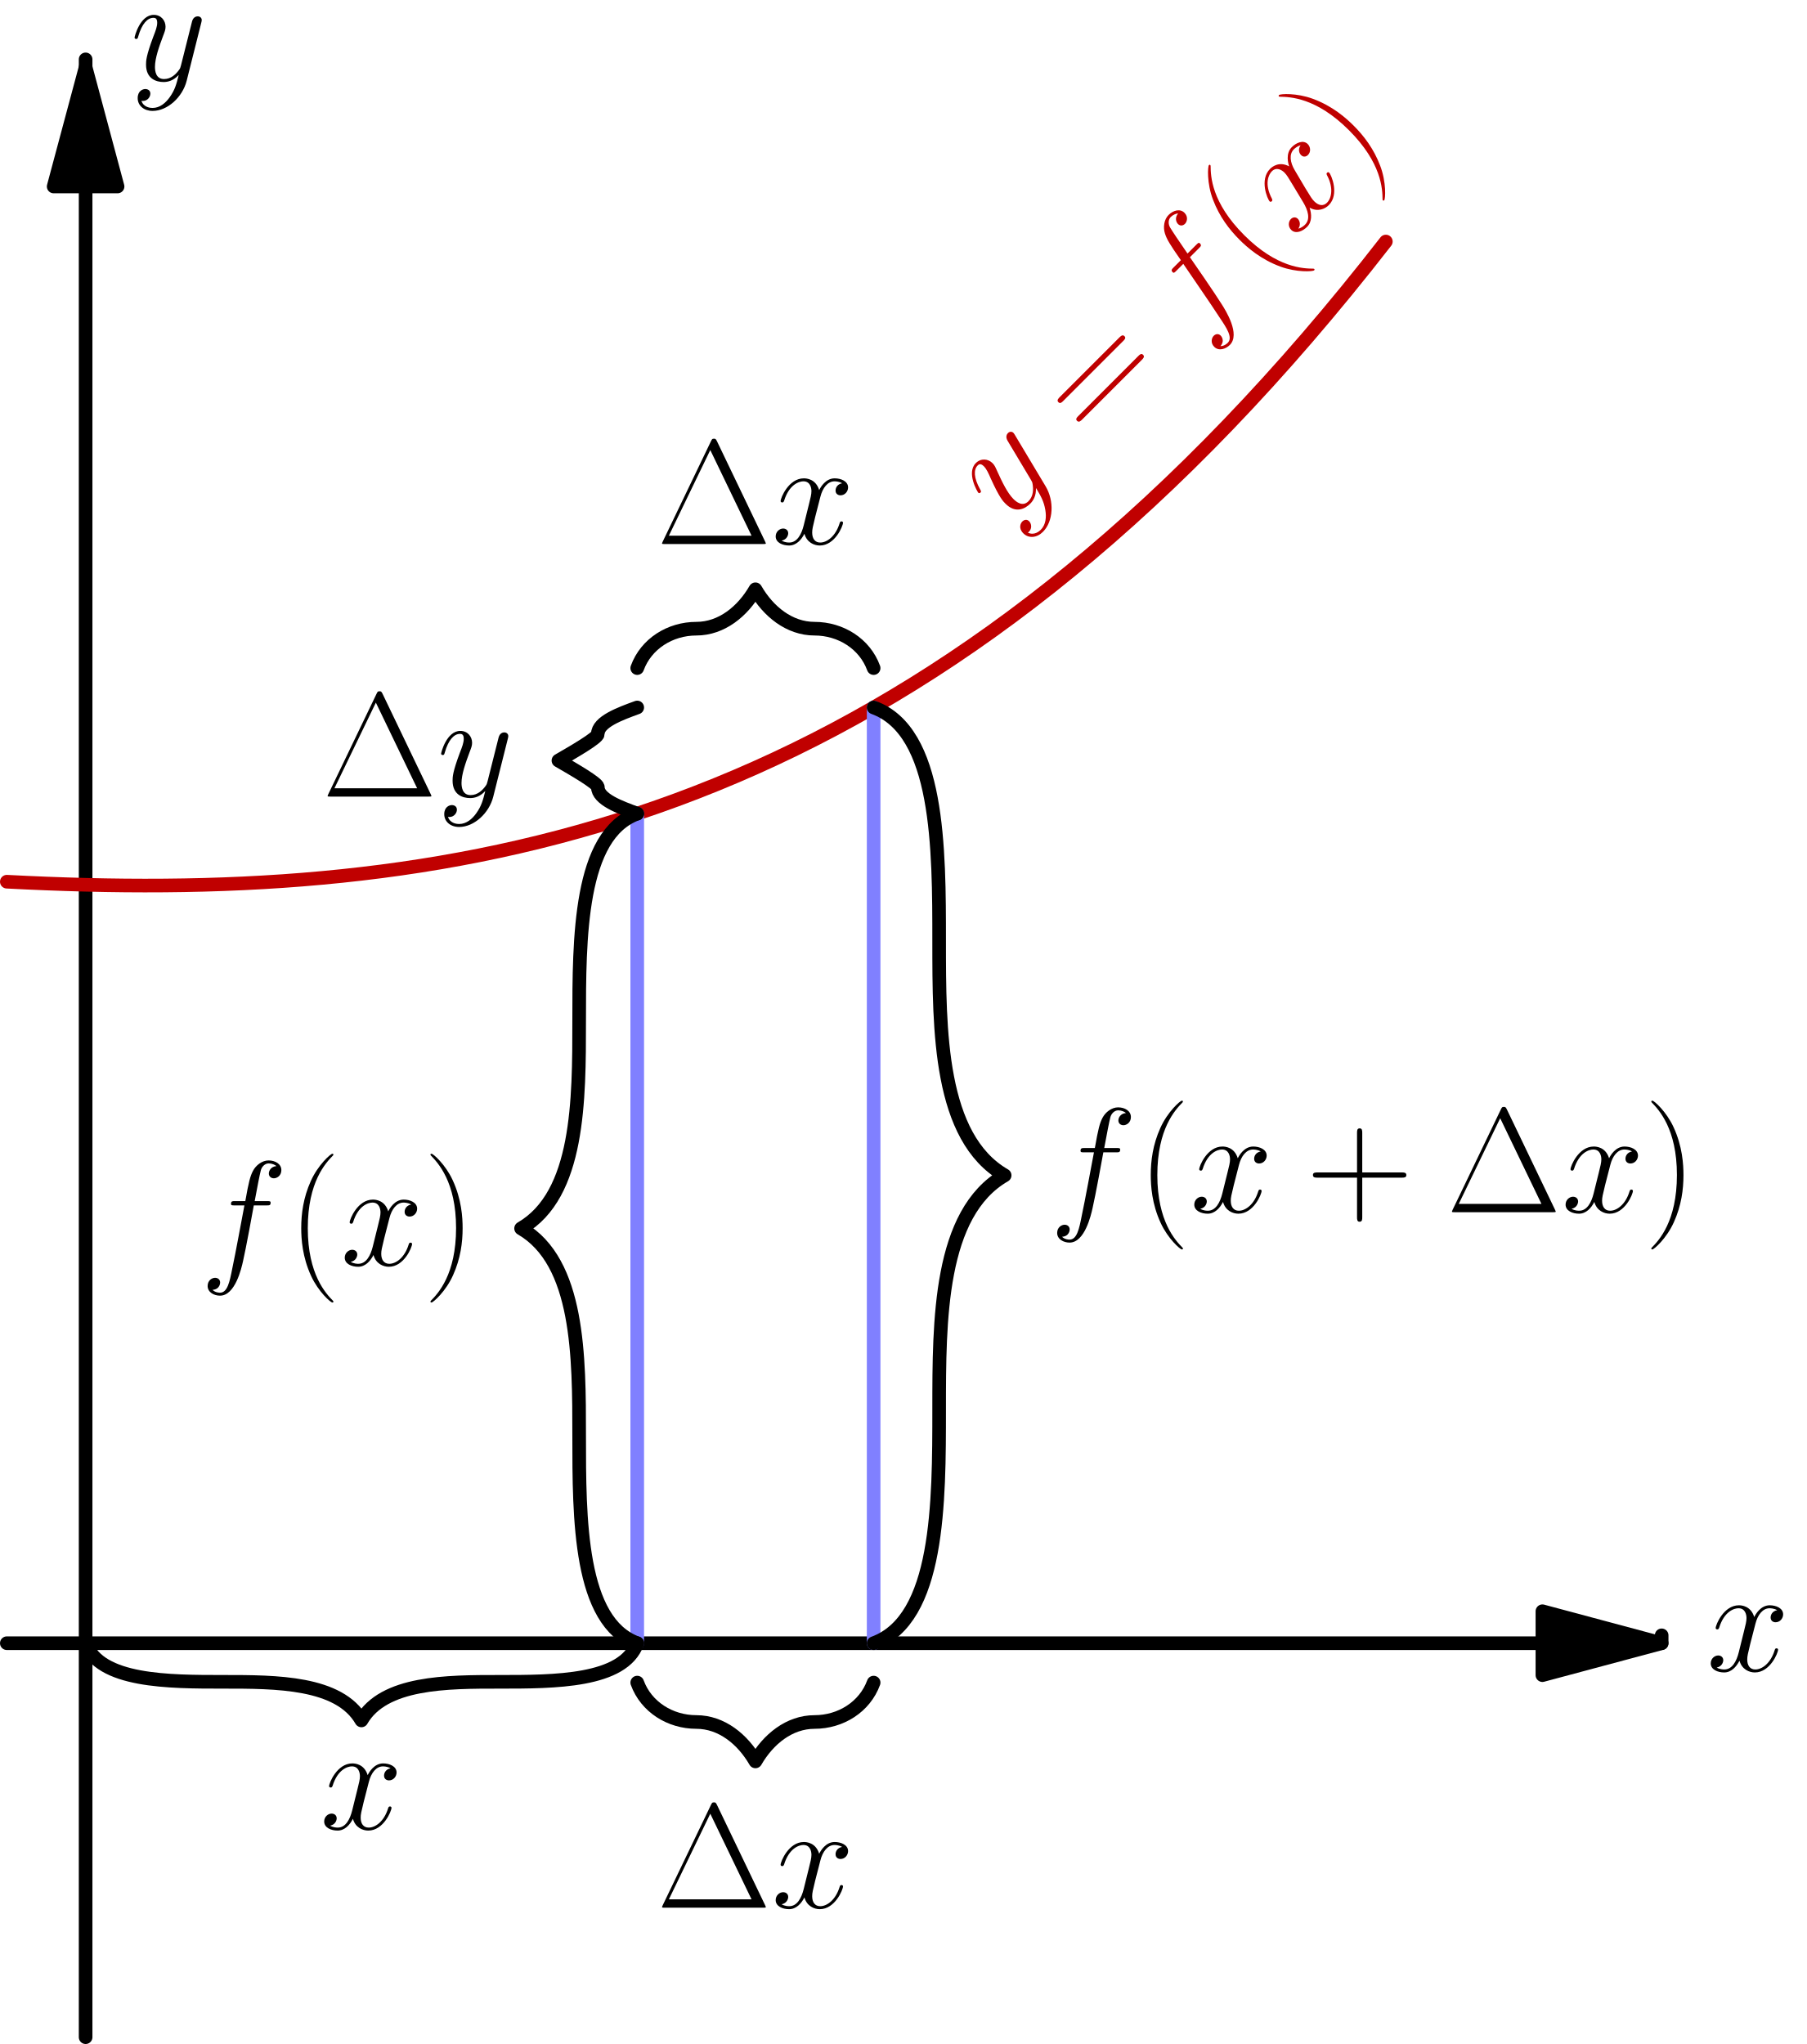
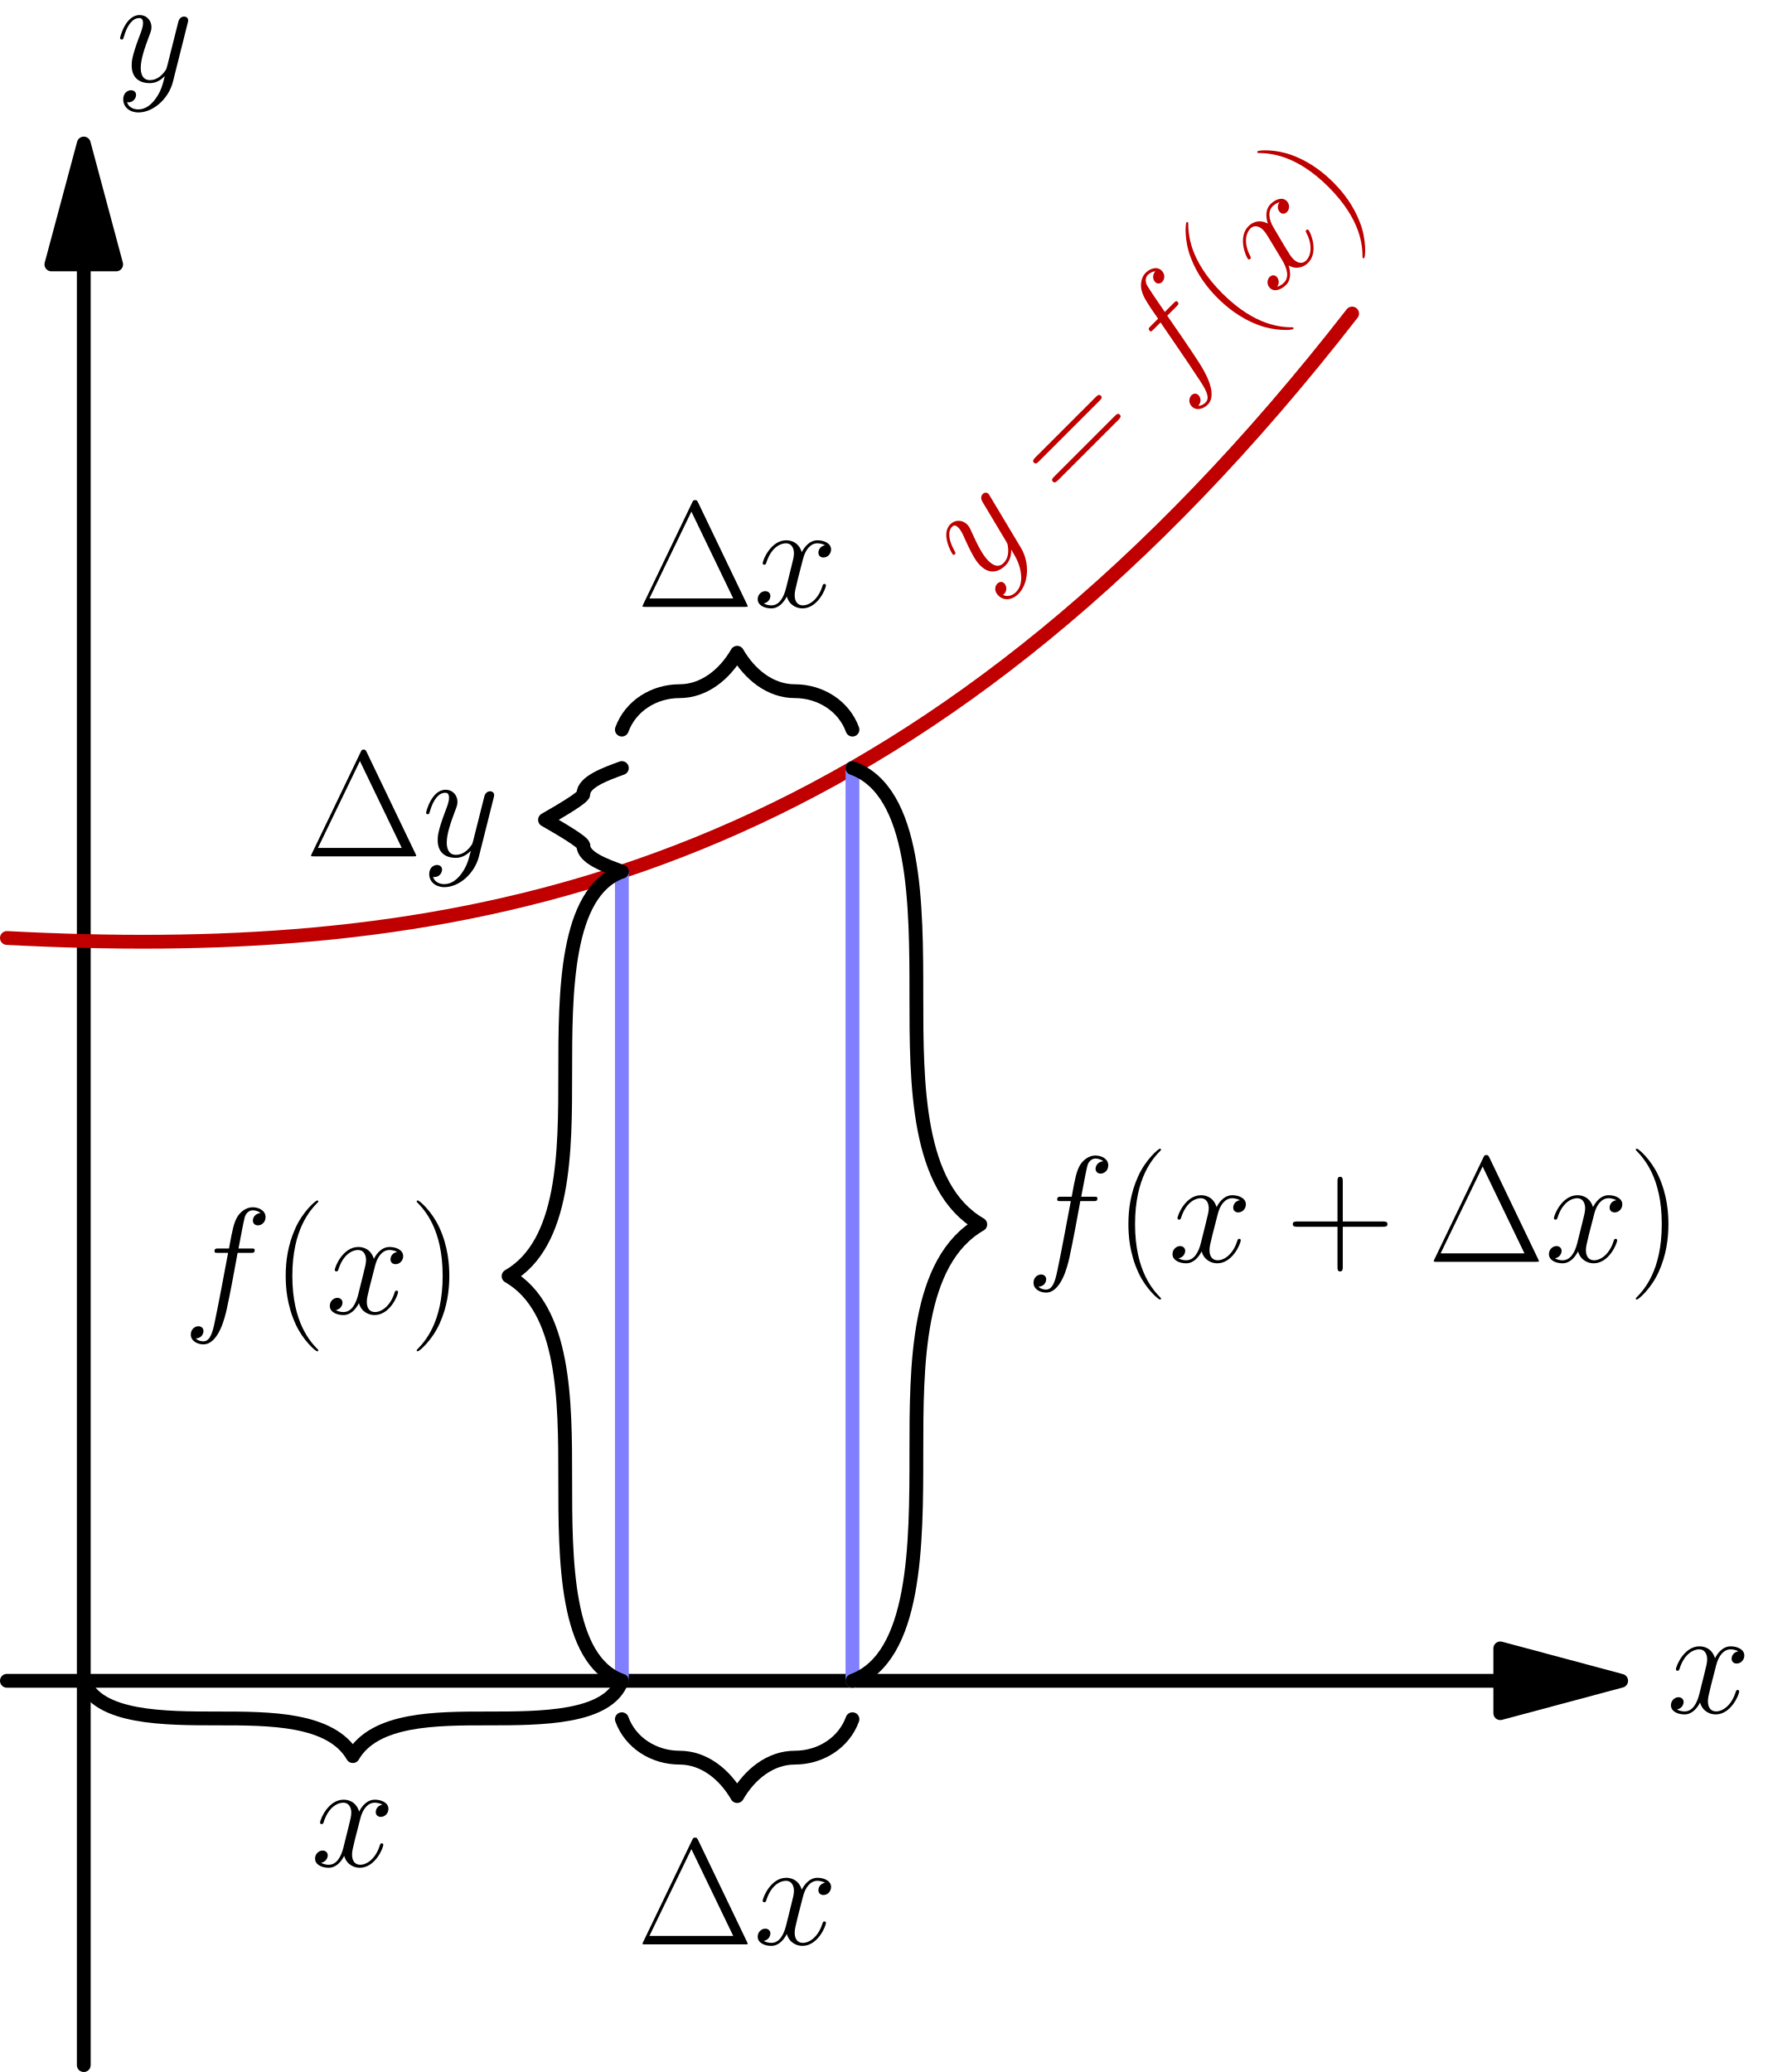
- <svg xmlns="http://www.w3.org/2000/svg" xmlns:xlink="http://www.w3.org/1999/xlink" height="340.158pt" version="1.1" viewBox="56.409 53.858 300.567 340.158" width="300.567pt">
+ <svg xmlns="http://www.w3.org/2000/svg" xmlns:xlink="http://www.w3.org/1999/xlink" height="340.158pt" version="1.1" viewBox="56.409 53.858 290.173 340.158" width="290.173pt">
  <defs>
    <path d="M11.097 -10.002C11.594 -10.002 11.793 -10.002 11.793 -10.475C11.793 -10.723 11.594 -10.723 11.146 -10.723H9.131C9.604 -13.286 9.952 -15.052 10.151 -15.849C10.3 -16.446 10.823 -17.018 11.47 -17.018C11.992 -17.018 12.515 -16.794 12.763 -16.57C11.793 -16.471 11.495 -15.749 11.495 -15.326C11.495 -14.829 11.868 -14.53 12.341 -14.53C12.838 -14.53 13.585 -14.953 13.585 -15.898C13.585 -16.943 12.54 -17.515 11.445 -17.515C10.375 -17.515 9.33 -16.719 8.832 -15.749C8.385 -14.878 8.136 -13.983 7.564 -10.723H5.897C5.424 -10.723 5.175 -10.723 5.175 -10.275C5.175 -10.002 5.324 -10.002 5.822 -10.002H7.414C6.966 -7.688 5.946 -2.065 5.374 0.597C4.951 2.762 4.578 4.578 3.334 4.578C3.259 4.578 2.538 4.578 2.09 4.105C3.359 4.006 3.359 2.911 3.359 2.886C3.359 2.388 2.986 2.09 2.513 2.09C2.015 2.09 1.269 2.513 1.269 3.458C1.269 4.528 2.364 5.076 3.334 5.076C5.872 5.076 6.917 0.522 7.19 -0.722C7.638 -2.637 8.857 -9.255 8.982 -10.002H11.097Z" id="g0-102" />
    <path d="M11.793 -10.151C10.997 -10.002 10.698 -9.405 10.698 -8.932C10.698 -8.335 11.171 -8.136 11.519 -8.136C12.266 -8.136 12.788 -8.783 12.788 -9.454C12.788 -10.499 11.594 -10.972 10.549 -10.972C9.031 -10.972 8.186 -9.479 7.962 -9.007C7.389 -10.873 5.847 -10.972 5.399 -10.972C2.861 -10.972 1.518 -7.713 1.518 -7.165C1.518 -7.066 1.617 -6.942 1.791 -6.942C1.99 -6.942 2.04 -7.091 2.09 -7.19C2.936 -9.952 4.603 -10.475 5.324 -10.475C6.444 -10.475 6.668 -9.43 6.668 -8.832C6.668 -8.285 6.519 -7.713 6.22 -6.519L5.374 -3.11C5.001 -1.617 4.279 -0.249 2.961 -0.249C2.836 -0.249 2.214 -0.249 1.692 -0.572C2.588 -0.746 2.787 -1.493 2.787 -1.791C2.787 -2.289 2.413 -2.588 1.941 -2.588C1.344 -2.588 0.697 -2.065 0.697 -1.269C0.697 -0.224 1.866 0.249 2.936 0.249C4.13 0.249 4.976 -0.697 5.498 -1.717C5.897 -0.249 7.141 0.249 8.061 0.249C10.599 0.249 11.942 -3.01 11.942 -3.558C11.942 -3.682 11.843 -3.782 11.694 -3.782C11.47 -3.782 11.445 -3.657 11.37 -3.458C10.698 -1.269 9.255 -0.249 8.136 -0.249C7.265 -0.249 6.792 -0.896 6.792 -1.916C6.792 -2.463 6.892 -2.861 7.29 -4.503L8.161 -7.887C8.534 -9.38 9.38 -10.475 10.524 -10.475C10.574 -10.475 11.271 -10.475 11.793 -10.151Z" id="g0-120" />
    <path d="M6.543 2.787C5.872 3.732 4.901 4.578 3.682 4.578C3.384 4.578 2.189 4.528 1.816 3.384C1.891 3.409 2.015 3.409 2.065 3.409C2.811 3.409 3.309 2.762 3.309 2.189S2.836 1.418 2.463 1.418C2.065 1.418 1.194 1.717 1.194 2.936C1.194 4.205 2.264 5.076 3.682 5.076C6.17 5.076 8.683 2.787 9.38 0.025L11.818 -9.678C11.843 -9.803 11.893 -9.952 11.893 -10.101C11.893 -10.475 11.594 -10.723 11.221 -10.723C10.997 -10.723 10.475 -10.624 10.275 -9.877L8.434 -2.563C8.31 -2.115 8.31 -2.065 8.111 -1.791C7.613 -1.095 6.792 -0.249 5.598 -0.249C4.205 -0.249 4.08 -1.617 4.08 -2.289C4.08 -3.707 4.752 -5.623 5.424 -7.414C5.698 -8.136 5.847 -8.484 5.847 -8.982C5.847 -10.027 5.1 -10.972 3.881 -10.972C1.592 -10.972 0.672 -7.364 0.672 -7.165C0.672 -7.066 0.771 -6.942 0.945 -6.942C1.169 -6.942 1.194 -7.041 1.294 -7.389C1.891 -9.479 2.836 -10.475 3.807 -10.475C4.031 -10.475 4.454 -10.475 4.454 -9.653C4.454 -9.007 4.18 -8.285 3.807 -7.34C2.588 -4.08 2.588 -3.259 2.588 -2.662C2.588 -0.299 4.279 0.249 5.523 0.249C6.245 0.249 7.141 0.025 8.011 -0.896L8.036 -0.871C7.663 0.597 7.414 1.567 6.543 2.787Z" id="g0-121" />
    <path d="M10.101 -17.167C9.902 -17.59 9.803 -17.59 9.604 -17.59C9.305 -17.59 9.28 -17.54 9.106 -17.192L1.045 -0.423C1.02 -0.373 0.921 -0.149 0.921 -0.124C0.921 -0.025 0.945 0 1.393 0H17.789C18.237 0 18.262 -0.025 18.262 -0.124C18.262 -0.149 18.162 -0.373 18.137 -0.423L10.101 -17.167ZM8.982 -15.699L15.873 -1.393H2.065L8.982 -15.699Z" id="g1-1" />
    <path d="M7.613 6.071C7.613 6.046 7.613 5.996 7.539 5.921C6.394 4.752 3.334 1.567 3.334 -6.195S6.344 -17.117 7.564 -18.361C7.564 -18.386 7.613 -18.436 7.613 -18.511S7.539 -18.635 7.439 -18.635C7.165 -18.635 5.051 -16.794 3.832 -14.057C2.588 -11.296 2.239 -8.608 2.239 -6.22C2.239 -4.429 2.413 -1.393 3.906 1.816C5.1 4.404 7.141 6.22 7.439 6.22C7.564 6.22 7.613 6.17 7.613 6.071Z" id="g1-40" />
    <path d="M6.543 -6.195C6.543 -7.986 6.369 -11.022 4.876 -14.231C3.682 -16.819 1.642 -18.635 1.344 -18.635C1.269 -18.635 1.169 -18.61 1.169 -18.486C1.169 -18.436 1.194 -18.411 1.219 -18.361C2.413 -17.117 5.449 -13.958 5.449 -6.22C5.449 1.543 2.438 4.702 1.219 5.946C1.194 5.996 1.169 6.021 1.169 6.071C1.169 6.195 1.269 6.22 1.344 6.22C1.617 6.22 3.732 4.379 4.951 1.642C6.195 -1.12 6.543 -3.807 6.543 -6.195Z" id="g1-41" />
    <path d="M9.38 -5.772H15.973C16.321 -5.772 16.744 -5.772 16.744 -6.195C16.744 -6.643 16.346 -6.643 15.973 -6.643H9.38V-13.236C9.38 -13.585 9.38 -14.007 8.957 -14.007C8.509 -14.007 8.509 -13.609 8.509 -13.236V-6.643H1.916C1.567 -6.643 1.144 -6.643 1.144 -6.22C1.144 -5.772 1.543 -5.772 1.916 -5.772H8.509V0.821C8.509 1.169 8.509 1.592 8.932 1.592C9.38 1.592 9.38 1.194 9.38 0.821V-5.772Z" id="g1-43" />
    <path d="M15.998 -7.986C16.371 -7.986 16.744 -7.986 16.744 -8.409C16.744 -8.857 16.321 -8.857 15.898 -8.857H1.99C1.567 -8.857 1.144 -8.857 1.144 -8.409C1.144 -7.986 1.518 -7.986 1.891 -7.986H15.998ZM15.898 -3.558C16.321 -3.558 16.744 -3.558 16.744 -4.006C16.744 -4.429 16.371 -4.429 15.998 -4.429H1.891C1.518 -4.429 1.144 -4.429 1.144 -4.006C1.144 -3.558 1.567 -3.558 1.99 -3.558H15.898Z" id="g1-61" />
  </defs>
  <g id="page1" transform="matrix(0.996264 0 0 0.996264 0 0)">
-     <g transform="matrix(1 0 0 1 70.9215 328.543)">
-       <path d="M 243.332 0L -13.162 -0" fill="none" stroke="#000000" stroke-linecap="round" stroke-linejoin="round" stroke-miterlimit="10.037" stroke-width="2.276" />
+     <g transform="matrix(1 0 0 1 70.4247 331.027)">
+       <path d="M 233.396 0L -12.666 -0" fill="none" stroke="#000000" stroke-linecap="round" stroke-linejoin="round" stroke-miterlimit="10.037" stroke-width="2.276" />
    </g>
-     <g transform="matrix(1 0 0 1 70.9215 328.543)">
-       <path d="M 263.249 0L 243.332 -5.337L 243.332 5.337L 263.249 0Z" fill="#000000" />
+     <g transform="matrix(1 0 0 1 70.4247 331.027)">
+       <path d="M 253.312 0L 233.396 -5.337L 233.396 5.337L 253.312 0Z" fill="#000000" />
    </g>
-     <g transform="matrix(1 0 0 1 70.9215 328.543)">
-       <path d="M 263.249 0L 243.332 -5.337L 243.332 5.337L 263.249 0Z" fill="none" stroke="#000000" stroke-linecap="round" stroke-linejoin="round" stroke-miterlimit="10.037" stroke-width="2.276" />
+     <g transform="matrix(1 0 0 1 70.4247 331.027)">
+       <path d="M 253.312 0L 233.396 -5.337L 233.396 5.337L 253.312 0Z" fill="none" stroke="#000000" stroke-linecap="round" stroke-linejoin="round" stroke-miterlimit="10.037" stroke-width="2.276" />
    </g>
-     <g transform="matrix(1 0 0 1 70.9215 328.543)">
-       <path d="M 263.249 0L 263.249 -1.316" fill="none" stroke="#000000" stroke-linecap="round" stroke-linejoin="round" stroke-miterlimit="10.037" stroke-width="2.276" />
+     <use x="331.241" xlink:href="#g0-120" y="336.323" />
+     <g transform="matrix(1 0 0 1 70.4247 331.027)">
+       <path d="M 0 -233.396L 0 63.328" fill="none" stroke="#000000" stroke-linecap="round" stroke-linejoin="round" stroke-miterlimit="10.037" stroke-width="2.276" />
    </g>
-     <use x="341.674" xlink:href="#g0-120" y="333.181" />
-     <g transform="matrix(1 0 0 1 70.9215 328.543)">
-       <path d="M 0 -243.332L 0 65.812" fill="none" stroke="#000000" stroke-linecap="round" stroke-linejoin="round" stroke-miterlimit="10.037" stroke-width="2.276" />
+     <g transform="matrix(1 0 0 1 70.4247 331.027)">
+       <path d="M 0 -253.312L -5.337 -233.396L 5.337 -233.396L 0 -253.312Z" fill="#000000" />
    </g>
-     <g transform="matrix(1 0 0 1 70.9215 328.543)">
-       <path d="M 0 -263.249L -5.337 -243.332L 5.337 -243.332L 0 -263.249Z" fill="#000000" />
+     <g transform="matrix(1 0 0 1 70.4247 331.027)">
+       <path d="M 0 -253.312L -5.337 -233.396L 5.337 -233.396L 0 -253.312Z" fill="none" stroke="#000000" stroke-linecap="round" stroke-linejoin="round" stroke-miterlimit="10.037" stroke-width="2.276" />
    </g>
-     <g transform="matrix(1 0 0 1 70.9215 328.543)">
-       <path d="M 0 -263.249L -5.337 -243.332L 5.337 -243.332L 0 -263.249Z" fill="none" stroke="#000000" stroke-linecap="round" stroke-linejoin="round" stroke-miterlimit="10.037" stroke-width="2.276" />
+     <use x="75.732" xlink:href="#g0-121" y="67.513" />
+     <g transform="matrix(1 0 0 1 70.4247 331.027)">
+       <path d="M -12.666 -122.401C -10.555 -122.29 -8.444 -122.194 -6.333 -122.111C -4.222 -122.028 -2.111 -121.959 0 -121.907C 2.111 -121.854 4.222 -121.817 6.333 -121.797C 8.444 -121.778 10.555 -121.776 12.666 -121.793C 14.777 -121.81 16.888 -121.845 18.998 -121.902C 21.11 -121.958 23.221 -122.035 25.331 -122.135C 27.443 -122.234 29.555 -122.355 31.664 -122.5C 33.777 -122.646 35.888 -122.815 37.997 -123.009C 40.11 -123.203 42.221 -123.423 44.33 -123.669C 46.444 -123.916 48.555 -124.189 50.663 -124.49C 52.778 -124.793 54.889 -125.123 56.995 -125.483C 59.112 -125.844 61.223 -126.235 63.328 -126.656C 65.446 -127.08 67.557 -127.534 69.661 -128.019C 71.78 -128.508 73.891 -129.029 75.994 -129.582C 78.114 -130.14 80.225 -130.73 82.326 -131.354C 84.448 -131.983 86.559 -132.646 88.659 -133.344C 90.782 -134.048 92.894 -134.788 94.992 -135.562C 97.117 -136.345 99.228 -137.164 101.325 -138.017C 103.451 -138.883 105.562 -139.784 107.658 -140.72C 109.785 -141.67 111.896 -142.657 113.991 -143.679C 116.12 -144.718 118.231 -145.793 120.323 -146.904C 122.454 -148.035 124.565 -149.202 126.656 -150.404C 128.788 -151.63 130.899 -152.893 132.989 -154.19C 135.123 -155.514 137.234 -156.875 139.322 -158.27C 141.457 -159.696 143.568 -161.158 145.655 -162.654C 147.791 -164.185 149.902 -165.751 151.987 -167.351C 154.125 -168.99 156.236 -170.665 158.32 -172.371C 160.459 -174.122 162.57 -175.907 164.653 -177.724C 166.793 -179.59 168.904 -181.489 170.986 -183.419C 173.127 -185.403 175.237 -187.419 177.319 -189.465C 179.46 -191.57 181.571 -193.707 183.652 -195.872C 185.794 -198.102 187.904 -200.362 189.984 -202.65C 192.127 -205.007 194.238 -207.394 196.317 -209.808C 198.461 -212.296 200.571 -214.813 202.65 -217.355C 204.794 -219.977 206.905 -222.626 208.983 -225.301" fill="none" stroke="#c00000" stroke-linecap="round" stroke-linejoin="round" stroke-miterlimit="10.037" stroke-width="2.276" />
    </g>
-     <g transform="matrix(1 0 0 1 70.9215 328.543)">
-       <path d="M 0 -263.249L 0 -264.565" fill="none" stroke="#000000" stroke-linecap="round" stroke-linejoin="round" stroke-miterlimit="10.037" stroke-width="2.276" />
+     <g fill="#bf0000" transform="matrix(0.707107 -0.707107 0.707107 0.707107 -45.0778 202.239)">
+       <use x="222.416" xlink:href="#g0-121" y="149.917" />
+       <use x="242.098" xlink:href="#g1-61" y="149.917" />
+       <use x="266.919" xlink:href="#g0-102" y="149.917" />
+       <use x="281.583" xlink:href="#g1-40" y="149.917" />
+       <use x="290.394" xlink:href="#g0-120" y="149.917" />
+       <use x="304.238" xlink:href="#g1-41" y="149.917" />
    </g>
-     <use x="78.425" xlink:href="#g0-121" y="67.513" />
-     <g transform="matrix(1 0 0 1 70.9215 328.543)">
-       <path d="M -13.162 -127.202C -10.969 -127.087 -8.776 -126.987 -6.581 -126.901C -4.388 -126.815 -2.194 -126.743 0 -126.688C 2.193 -126.633 4.387 -126.595 6.581 -126.575C 8.775 -126.555 10.969 -126.552 13.162 -126.57C 15.357 -126.587 17.55 -126.625 19.744 -126.683C 21.938 -126.742 24.132 -126.822 26.325 -126.925C 28.52 -127.028 30.714 -127.155 32.906 -127.305C 35.102 -127.456 37.296 -127.632 39.487 -127.834C 41.684 -128.036 43.878 -128.264 46.069 -128.52C 48.266 -128.776 50.46 -129.06 52.65 -129.374C 54.848 -129.688 57.042 -130.031 59.231 -130.405C 61.43 -130.781 63.624 -131.187 65.812 -131.624C 68.013 -132.064 70.207 -132.536 72.393 -133.041C 74.595 -133.549 76.789 -134.09 78.975 -134.665C 81.178 -135.244 83.372 -135.858 85.556 -136.506C 87.76 -137.16 89.954 -137.849 92.137 -138.574C 94.343 -139.306 96.537 -140.075 98.718 -140.879C 100.926 -141.693 103.12 -142.544 105.299 -143.431C 107.509 -144.33 109.703 -145.267 111.881 -146.24C 114.092 -147.227 116.286 -148.253 118.462 -149.315C 120.674 -150.394 122.868 -151.512 125.043 -152.666C 127.257 -153.841 129.451 -155.054 131.624 -156.304C 133.84 -157.578 136.034 -158.89 138.206 -160.238C 140.423 -161.614 142.617 -163.028 144.787 -164.478C 147.005 -165.96 149.199 -167.479 151.368 -169.034C 153.588 -170.625 155.782 -172.253 157.949 -173.915C 160.171 -175.619 162.364 -177.359 164.53 -179.132C 166.753 -180.952 168.947 -182.807 171.112 -184.695C 173.335 -186.634 175.529 -188.608 177.693 -190.613C 179.918 -192.675 182.111 -194.77 184.274 -196.897C 186.5 -199.085 188.693 -201.305 190.855 -203.555C 193.082 -205.872 195.275 -208.221 197.436 -210.599C 199.664 -213.049 201.857 -215.529 204.018 -218.037C 206.245 -220.623 208.438 -223.238 210.599 -225.88C 212.827 -228.605 215.021 -231.358 217.18 -234.138" fill="none" stroke="#c00000" stroke-linecap="round" stroke-linejoin="round" stroke-miterlimit="10.037" stroke-width="2.276" />
+     <g transform="matrix(1 0 0 1 70.4247 331.027)">
+       <path d="M 88.659 0L 88.659 -133.344" fill="none" stroke="#8080ff" stroke-linecap="round" stroke-linejoin="round" stroke-miterlimit="10.037" stroke-width="2.276" />
    </g>
-     <g fill="#bf0000" transform="matrix(0.707107 -0.707107 0.707107 0.707107 -36.8187 204.148)">
-       <use x="228.874" xlink:href="#g0-121" y="140.868" />
-       <use x="248.557" xlink:href="#g1-61" y="140.868" />
-       <use x="273.377" xlink:href="#g0-102" y="140.868" />
-       <use x="288.042" xlink:href="#g1-40" y="140.868" />
-       <use x="296.852" xlink:href="#g0-120" y="140.868" />
-       <use x="310.696" xlink:href="#g1-41" y="140.868" />
+     <g transform="matrix(1 0 0 1 70.4247 331.027)">
+       <path d="M 126.656 0L 126.656 -150.404" fill="none" stroke="#8080ff" stroke-linecap="round" stroke-linejoin="round" stroke-miterlimit="10.037" stroke-width="2.276" />
    </g>
-     <g transform="matrix(1 0 0 1 70.9215 328.543)">
-       <path d="M 92.137 0L 92.137 -138.574" fill="none" stroke="#8080ff" stroke-linecap="round" stroke-linejoin="round" stroke-miterlimit="10.037" stroke-width="2.276" />
+     <g transform="matrix(1 0 0 1 70.4247 331.027)">
+       <path d="M 88.659 0C 86.4 6.206 75.332 6.206 66.495 6.206C 58.059 6.206 47.913 6.206 44.33 12.412C 40.747 6.206 30.6 6.206 22.165 6.206C 13.328 6.206 2.259 6.206 0 -1.08576e-14" fill="none" stroke="#000000" stroke-linecap="round" stroke-linejoin="round" stroke-miterlimit="10.037" stroke-width="2.276" />
    </g>
-     <g transform="matrix(1 0 0 1 70.9215 328.543)">
-       <path d="M 131.624 0L 131.624 -156.304" fill="none" stroke="#8080ff" stroke-linecap="round" stroke-linejoin="round" stroke-miterlimit="10.037" stroke-width="2.276" />
+     <use x="107.836" xlink:href="#g0-120" y="361.591" />
+     <g transform="matrix(1 0 0 1 70.4247 331.027)">
+       <path d="M 126.656 6.333C 125.23 10.25 121.357 12.666 117.157 12.666C 113.098 12.666 109.711 15.443 107.658 18.998C 105.605 15.443 102.218 12.666 98.159 12.666C 93.959 12.666 90.085 10.25 88.659 6.333" fill="none" stroke="#000000" stroke-linecap="round" stroke-linejoin="round" stroke-miterlimit="10.037" stroke-width="2.276" />
    </g>
-     <g transform="matrix(1 0 0 1 70.9215 328.543)">
-       <path d="M 92.137 0C 89.79 6.45 78.287 6.45 69.103 6.45C 60.336 6.45 49.792 6.45 46.069 12.899C 42.345 6.45 31.801 6.45 23.034 6.45C 13.851 6.45 2.347 6.45 0 -1.12835e-14" fill="none" stroke="#000000" stroke-linecap="round" stroke-linejoin="round" stroke-miterlimit="10.037" stroke-width="2.276" />
+     <use x="161.56" xlink:href="#g1-1" y="374.463" />
+     <use x="180.769" xlink:href="#g0-120" y="374.463" />
+     <g transform="matrix(1 0 0 1 70.4247 331.027)">
+       <path d="M 88.659 0C 79.325 -3.397 79.325 -20.045 79.325 -33.336C 79.325 -46.023 79.325 -61.283 69.991 -66.672C 79.325 -72.061 79.325 -87.321 79.325 -100.008C 79.325 -113.299 79.325 -129.946 88.659 -133.344" fill="none" stroke="#000000" stroke-linecap="round" stroke-linejoin="round" stroke-miterlimit="10.037" stroke-width="2.276" />
    </g>
-     <use x="110.072" xlink:href="#g0-120" y="359.594" />
-     <g transform="matrix(1 0 0 1 70.9215 328.543)">
-       <path d="M 131.624 6.581C 130.142 10.652 126.117 13.162 121.752 13.162C 117.534 13.162 114.014 16.048 111.881 19.744C 109.747 16.048 106.227 13.162 102.009 13.162C 97.644 13.162 93.619 10.652 92.137 6.581" fill="none" stroke="#000000" stroke-linecap="round" stroke-linejoin="round" stroke-miterlimit="10.037" stroke-width="2.276" />
+     <use x="86.79" xlink:href="#g0-102" y="270.514" />
+     <use x="101.455" xlink:href="#g1-40" y="270.514" />
+     <use x="110.265" xlink:href="#g0-120" y="270.514" />
+     <use x="124.109" xlink:href="#g1-41" y="270.514" />
+     <g transform="matrix(1 0 0 1 70.4247 331.027)">
+       <path d="M 126.656 -150.404C 137.185 -146.572 137.185 -127.795 137.185 -112.803C 137.185 -98.493 137.185 -81.281 147.713 -75.202C 137.185 -69.124 137.185 -51.911 137.185 -37.601C 137.185 -22.61 137.185 -3.832 126.656 0" fill="none" stroke="#000000" stroke-linecap="round" stroke-linejoin="round" stroke-miterlimit="10.037" stroke-width="2.276" />
    </g>
-     <use x="166.279" xlink:href="#g1-1" y="372.724" />
-     <use x="185.489" xlink:href="#g0-120" y="372.724" />
-     <g transform="matrix(1 0 0 1 70.9215 328.543)">
-       <path d="M 92.137 0C 82.437 -3.531 82.437 -20.831 82.437 -34.644C 82.437 -47.828 82.437 -63.687 72.737 -69.287C 82.437 -74.887 82.437 -90.746 82.437 -103.931C 82.437 -117.743 82.437 -135.043 92.137 -138.574" fill="none" stroke="#000000" stroke-linecap="round" stroke-linejoin="round" stroke-miterlimit="10.037" stroke-width="2.276" />
+     <use x="225.641" xlink:href="#g0-102" y="261.984" />
+     <use x="240.306" xlink:href="#g1-40" y="261.984" />
+     <use x="249.117" xlink:href="#g0-120" y="261.984" />
+     <use x="268.489" xlink:href="#g1-43" y="261.984" />
+     <use x="291.928" xlink:href="#g1-1" y="261.984" />
+     <use x="311.137" xlink:href="#g0-120" y="261.984" />
+     <use x="324.981" xlink:href="#g1-41" y="261.984" />
+     <g transform="matrix(1 0 0 1 70.4247 331.027)">
+       <path d="M 88.659 -133.344C 85.903 -134.347 82.326 -135.649 82.326 -137.609C 82.326 -138.218 78.413 -140.477 75.994 -141.874C 78.413 -143.271 82.326 -145.53 82.326 -146.139C 82.326 -148.099 85.903 -149.401 88.659 -150.404" fill="none" stroke="#000000" stroke-linecap="round" stroke-linejoin="round" stroke-miterlimit="10.037" stroke-width="2.276" />
    </g>
-     <use x="90.032" xlink:href="#g0-102" y="265.415" />
-     <use x="104.697" xlink:href="#g1-40" y="265.415" />
-     <use x="113.508" xlink:href="#g0-120" y="265.415" />
-     <use x="127.351" xlink:href="#g1-41" y="265.415" />
-     <g transform="matrix(1 0 0 1 70.9215 328.543)">
-       <path d="M 131.624 -156.304C 142.566 -152.322 142.566 -132.807 142.566 -117.228C 142.566 -102.356 142.566 -84.469 153.507 -78.152C 142.566 -71.835 142.566 -53.947 142.566 -39.076C 142.566 -23.496 142.566 -3.982 131.624 0" fill="none" stroke="#000000" stroke-linecap="round" stroke-linejoin="round" stroke-miterlimit="10.037" stroke-width="2.276" />
+     <use x="106.942" xlink:href="#g1-1" y="195.173" />
+     <use x="126.151" xlink:href="#g0-121" y="195.173" />
+     <g transform="matrix(1 0 0 1 70.4247 331.027)">
+       <path d="M 88.659 -156.737C 90.085 -160.655 93.959 -163.07 98.159 -163.07C 102.218 -163.07 105.605 -165.847 107.658 -169.403C 109.711 -165.847 113.098 -163.07 117.157 -163.07C 121.357 -163.07 125.23 -160.655 126.656 -156.737" fill="none" stroke="#000000" stroke-linecap="round" stroke-linejoin="round" stroke-miterlimit="10.037" stroke-width="2.276" />
    </g>
-     <use x="231.932" xlink:href="#g0-102" y="256.55" />
-     <use x="246.597" xlink:href="#g1-40" y="256.55" />
-     <use x="255.407" xlink:href="#g0-120" y="256.55" />
-     <use x="274.78" xlink:href="#g1-43" y="256.55" />
-     <use x="298.218" xlink:href="#g1-1" y="256.55" />
-     <use x="317.428" xlink:href="#g0-120" y="256.55" />
-     <use x="331.271" xlink:href="#g1-41" y="256.55" />
-     <g transform="matrix(1 0 0 1 70.9215 328.543)">
-       <path d="M 92.137 -138.574C 89.272 -139.617 85.556 -140.969 85.556 -143.007C 85.556 -143.639 81.489 -145.987 78.975 -147.439C 81.489 -148.891 85.556 -151.239 85.556 -151.871C 85.556 -153.908 89.272 -155.261 92.137 -156.304" fill="none" stroke="#000000" stroke-linecap="round" stroke-linejoin="round" stroke-miterlimit="10.037" stroke-width="2.276" />
-     </g>
-     <use x="110.42" xlink:href="#g1-1" y="187.124" />
-     <use x="129.629" xlink:href="#g0-121" y="187.124" />
-     <g transform="matrix(1 0 0 1 70.9215 328.543)">
-       <path d="M 92.137 -162.885C 93.619 -166.956 97.644 -169.466 102.009 -169.466C 106.227 -169.466 109.747 -172.352 111.881 -176.047C 114.014 -172.352 117.534 -169.466 121.752 -169.466C 126.117 -169.466 130.142 -166.956 131.624 -162.885" fill="none" stroke="#000000" stroke-linecap="round" stroke-linejoin="round" stroke-miterlimit="10.037" stroke-width="2.276" />
-     </g>
-     <use x="166.279" xlink:href="#g1-1" y="144.935" />
-     <use x="185.489" xlink:href="#g0-120" y="144.935" />
+     <use x="161.56" xlink:href="#g1-1" y="154.064" />
+     <use x="180.769" xlink:href="#g0-120" y="154.064" />
  </g>
</svg>
